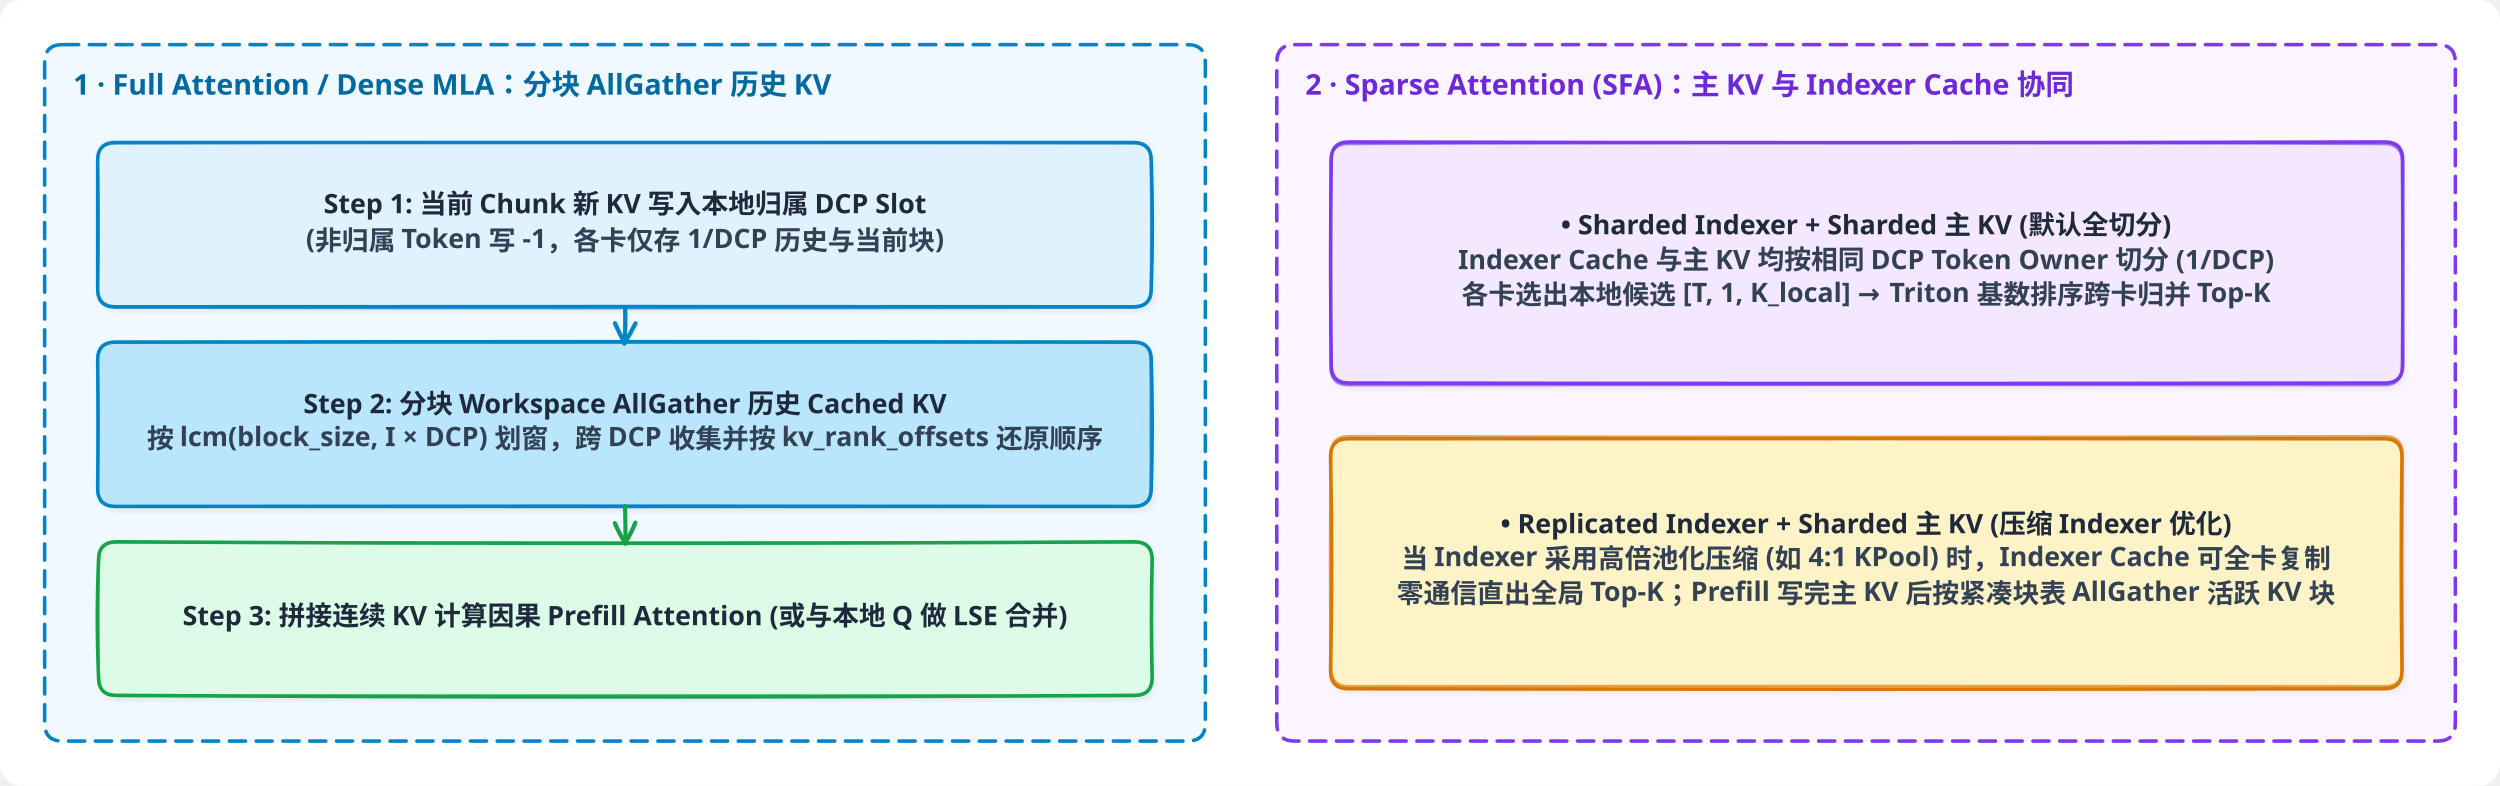
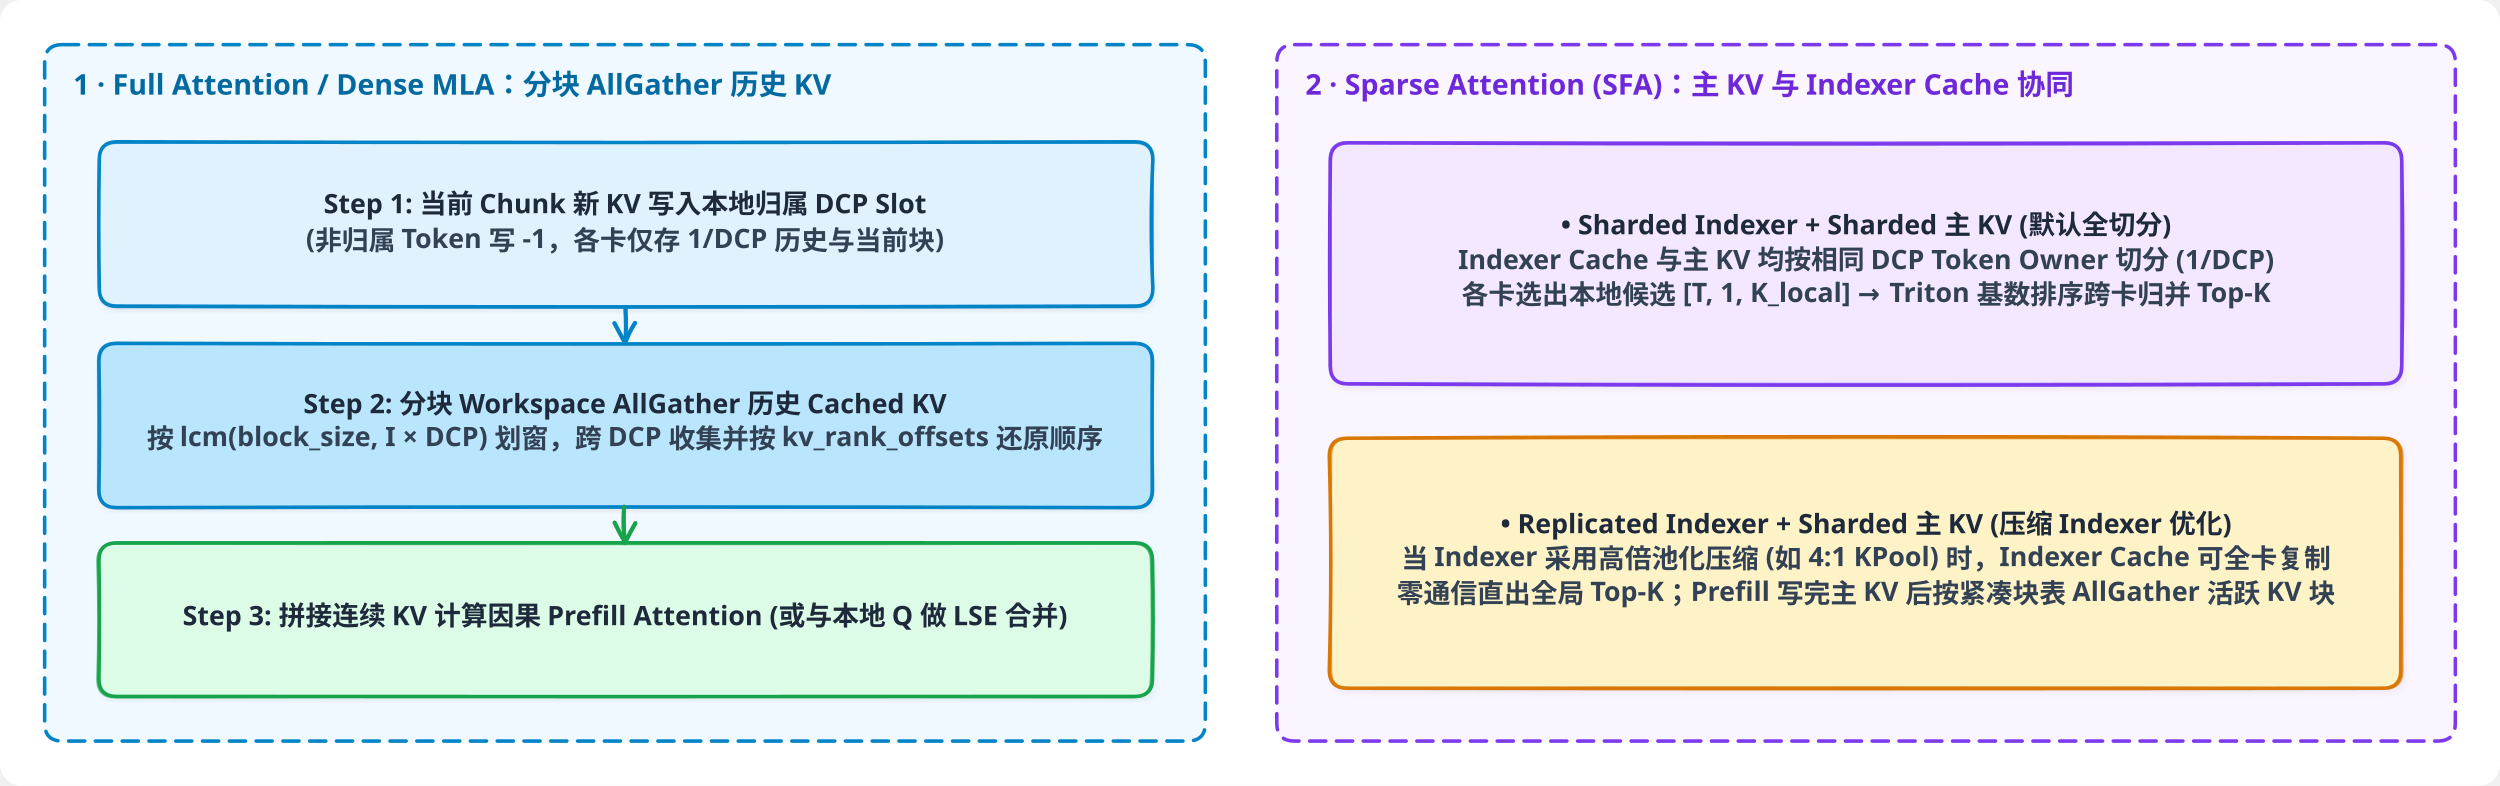
<svg xmlns="http://www.w3.org/2000/svg" viewBox="0 0 1400 440" width="1400" height="440" font-family="'Comic Sans MS', 'Segoe Print', 'Bradley Hand', 'Chalkboard SE', 'Microsoft YaHei', sans-serif">
  <defs>
    <filter id="paper-shadow" x="-2%" y="-2%" width="104%" height="106%">
      <feDropShadow dx="1.5" dy="2.5" stdDeviation="2" flood-color="#0f172a" flood-opacity="0.07" />
    </filter>
  </defs>
  <rect x="0" y="0" width="1400" height="440" fill="#ffffff" rx="12" />
  <path d="M 35.0 25 L 665.0 25 Q 675 25 675 35.0 L 675 405.0 Q 675 415 665.0 415 L 35.0 415 Q 25 415 25 405.0 L 25 35.0 Q 25 25 35.0 25 Z" fill="#f0f9ff" stroke="none" />
  <path d="M 35.0 25 L 665.0 25 Q 675 25 675 35.0 L 675 405.0 Q 675 415 665.0 415 L 35.0 415 Q 25 415 25 405.0 L 25 35.0 Q 25 25 35.0 25 Z" fill="none" stroke="#0284c7" stroke-width="2" stroke-linecap="round" stroke-linejoin="round" opacity="1" stroke-dasharray="9 6" />
  <path d="M 65.0 80 L 635.0 80 Q 645 80 645 90.0 L 645 162.0 Q 645 172 635.0 172 L 65.0 172 Q 55 172 55 162.0 L 55 90.0 Q 55 80 65.0 80 Z" fill="#e0f2fe" stroke="none" filter="url(#paper-shadow)" />
-   <path d="M 64.7 79.8 Q 350.0 79.8 634.7 79.8 Q 644.7 79.8 644.7 89.8 Q 645.9 126.0 644.7 161.8 Q 644.7 171.8 634.7 171.8 Q 350.0 171.6 64.7 171.8 Q 54.7 171.8 54.7 161.8 Q 54.7 126.0 54.7 89.8 Q 54.7 79.8 64.7 79.8" fill="none" stroke="#0284c7" stroke-width="2" stroke-linecap="round" stroke-linejoin="round" opacity="1" />
-   <path d="M 64.6 80.2 Q 350.0 79.2 634.6 80.2 Q 644.6 80.2 644.6 90.2 Q 644.8 126.0 644.6 162.2 Q 644.6 172.2 634.6 172.2 Q 350.0 173.0 64.6 172.2 Q 54.6 172.2 54.6 162.2 Q 56.0 126.0 54.6 90.2 Q 54.6 80.2 64.6 80.2" fill="none" stroke="#0284c7" stroke-width="1.5" stroke-linecap="round" stroke-linejoin="round" opacity="0.65" />
+   <path d="M 65.6 79.4 Q 350.0 80.2 635.6 79.4 Q 645.6 79.4 645.6 89.4 Q 643.8 126.0 645.6 161.4 Q 645.6 171.4 635.6 171.4 Q 350.0 172.3 65.6 171.4 Q 55.6 171.4 55.6 161.4 Q 55.0 126.0 55.6 89.4 Q 55.6 79.4 65.6 79.4" fill="none" stroke="#0284c7" stroke-width="2" stroke-linecap="round" stroke-linejoin="round" opacity="1" />
+   <path d="M 65.5 79.9 Q 350.0 79.5 635.5 79.9 Q 645.5 79.9 645.5 89.9 Q 645.5 126.0 645.5 161.9 Q 645.5 171.9 635.5 171.9 Q 350.0 172.5 65.5 171.9 Q 55.5 171.9 55.5 161.9 Q 54.9 126.0 55.5 89.9 Q 55.5 79.9 65.5 79.9" fill="none" stroke="#0284c7" stroke-width="1.5" stroke-linecap="round" stroke-linejoin="round" opacity="0.65" />
  <path d="M 65.0 192 L 635.0 192 Q 645 192 645 202.0 L 645 274.0 Q 645 284 635.0 284 L 65.0 284 Q 55 284 55 274.0 L 55 202.0 Q 55 192 65.0 192 Z" fill="#bae6fd" stroke="none" filter="url(#paper-shadow)" />
-   <path d="M 64.7 191.6 Q 350.0 191.1 634.7 191.6 Q 644.7 191.6 644.7 201.6 Q 645.8 238.0 644.7 273.6 Q 644.7 283.6 634.7 283.6 Q 350.0 283.3 64.7 283.6 Q 54.7 283.6 54.7 273.6 Q 55.1 238.0 54.7 201.6 Q 54.7 191.6 64.7 191.6" fill="none" stroke="#0284c7" stroke-width="2" stroke-linecap="round" stroke-linejoin="round" opacity="1" />
-   <path d="M 64.5 191.5 Q 350.0 192.2 634.5 191.5 Q 644.5 191.5 644.5 201.5 Q 644.2 238.0 644.5 273.5 Q 644.5 283.5 634.5 283.5 Q 350.0 284.4 64.5 283.5 Q 54.5 283.5 54.5 273.5 Q 55.3 238.0 54.5 201.5 Q 54.5 191.5 64.5 191.5" fill="none" stroke="#0284c7" stroke-width="1.5" stroke-linecap="round" stroke-linejoin="round" opacity="0.65" />
+   <path d="M 65.4 192.3 Q 350.0 193.0 635.4 192.3 Q 645.4 192.3 645.4 202.3 Q 644.9 238.0 645.4 274.3 Q 645.4 284.3 635.4 284.3 Q 350.0 283.6 65.4 284.3 Q 55.4 284.3 55.4 274.3 Q 56.1 238.0 55.4 202.3 Q 55.4 192.3 65.4 192.3" fill="none" stroke="#0284c7" stroke-width="2" stroke-linecap="round" stroke-linejoin="round" opacity="1" />
+   <path d="M 65.0 192.1 Q 350.0 192.6 635.0 192.1 Q 645.0 192.1 645.0 202.1 Q 645.5 238.0 645.0 274.1 Q 645.0 284.1 635.0 284.1 Q 350.0 283.6 65.0 284.1 Q 55.0 284.1 55.0 274.1 Q 55.2 238.0 55.0 202.1 Q 55.0 192.1 65.0 192.1" fill="none" stroke="#0284c7" stroke-width="1.5" stroke-linecap="round" stroke-linejoin="round" opacity="0.65" />
  <path d="M 65.0 304 L 635.0 304 Q 645 304 645 314.0 L 645 380.0 Q 645 390 635.0 390 L 65.0 390 Q 55 390 55 380.0 L 55 314.0 Q 55 304 65.0 304 Z" fill="#dcfce7" stroke="none" filter="url(#paper-shadow)" />
-   <path d="M 65.2 303.4 Q 350.0 305.1 635.2 303.4 Q 645.2 303.4 645.2 313.4 Q 644.4 347.0 645.2 379.4 Q 645.2 389.4 635.2 389.4 Q 350.0 391.2 65.2 389.4 Q 55.2 389.4 55.2 379.4 Q 53.8 347.0 55.2 313.4 Q 55.2 303.4 65.2 303.4" fill="none" stroke="#16a34a" stroke-width="2" stroke-linecap="round" stroke-linejoin="round" opacity="1" />
-   <path d="M 65.3 303.7 Q 350.0 304.1 635.3 303.7 Q 645.3 303.7 645.3 313.7 Q 644.6 347.0 645.3 379.7 Q 645.3 389.7 635.3 389.7 Q 350.0 389.0 65.3 389.7 Q 55.3 389.7 55.3 379.7 Q 54.9 347.0 55.3 313.7 Q 55.3 303.7 65.3 303.7" fill="none" stroke="#16a34a" stroke-width="1.5" stroke-linecap="round" stroke-linejoin="round" opacity="0.65" />
+   <path d="M 65.4 304.0 Q 350.0 303.9 635.4 304.0 Q 645.4 304.0 645.4 314.0 Q 646.1 347.0 645.4 380.0 Q 645.4 390.0 635.4 390.0 Q 350.0 390.2 65.4 390.0 Q 55.4 390.0 55.4 380.0 Q 56.0 347.0 55.4 314.0 Q 55.4 304.0 65.4 304.0" fill="none" stroke="#16a34a" stroke-width="2" stroke-linecap="round" stroke-linejoin="round" opacity="1" />
+   <path d="M 64.6 304.4 Q 350.0 304.8 634.6 304.4 Q 644.6 304.4 644.6 314.4 Q 645.6 347.0 644.6 380.4 Q 644.6 390.4 634.6 390.4 Q 350.0 389.7 64.6 390.4 Q 54.6 390.4 54.6 380.4 Q 55.7 347.0 54.6 314.4 Q 54.6 304.4 64.6 304.4" fill="none" stroke="#16a34a" stroke-width="1.5" stroke-linecap="round" stroke-linejoin="round" opacity="0.65" />
  <path d="M 725.0 25 L 1365.0 25 Q 1375 25 1375 35.0 L 1375 405.0 Q 1375 415 1365.0 415 L 725.0 415 Q 715 415 715 405.0 L 715 35.0 Q 715 25 725.0 25 Z" fill="#faf5ff" stroke="none" />
  <path d="M 725.0 25 L 1365.0 25 Q 1375 25 1375 35.0 L 1375 405.0 Q 1375 415 1365.0 415 L 725.0 415 Q 715 415 715 405.0 L 715 35.0 Q 715 25 725.0 25 Z" fill="none" stroke="#7c3aed" stroke-width="2" stroke-linecap="round" stroke-linejoin="round" opacity="1" stroke-dasharray="9 6" />
  <path d="M 755.0 80 L 1335.0 80 Q 1345 80 1345 90.0 L 1345 205.0 Q 1345 215 1335.0 215 L 755.0 215 Q 745 215 745 205.0 L 745 90.0 Q 745 80 755.0 80 Z" fill="#f3e8ff" stroke="none" filter="url(#paper-shadow)" />
-   <path d="M 755.5 79.5 Q 1045.0 80.3 1335.5 79.5 Q 1345.5 79.5 1345.5 89.5 Q 1345.6 147.5 1345.5 204.5 Q 1345.5 214.5 1335.5 214.5 Q 1045.0 215.0 755.5 214.5 Q 745.5 214.5 745.5 204.5 Q 744.8 147.5 745.5 89.5 Q 745.5 79.5 755.5 79.5" fill="none" stroke="#7c3aed" stroke-width="2" stroke-linecap="round" stroke-linejoin="round" opacity="1" />
-   <path d="M 755.1 80.6 Q 1045.0 79.1 1335.1 80.6 Q 1345.1 80.6 1345.1 90.6 Q 1345.7 147.5 1345.1 205.6 Q 1345.1 215.6 1335.1 215.6 Q 1045.0 215.3 755.1 215.6 Q 745.1 215.6 745.1 205.6 Q 744.8 147.5 745.1 90.6 Q 745.1 80.6 755.1 80.6" fill="none" stroke="#7c3aed" stroke-width="1.5" stroke-linecap="round" stroke-linejoin="round" opacity="0.65" />
+   <path d="M 755.0 80.0 Q 1045.0 81.2 1335.0 80.0 Q 1345.0 80.0 1345.0 90.0 Q 1346.0 147.5 1345.0 205.0 Q 1345.0 215.0 1335.0 215.0 Q 1045.0 216.4 755.0 215.0 Q 745.0 215.0 745.0 205.0 Q 744.2 147.5 745.0 90.0 Q 745.0 80.0 755.0 80.0" fill="none" stroke="#7c3aed" stroke-width="2" stroke-linecap="round" stroke-linejoin="round" opacity="1" />
+   <path d="M 754.7 79.7 Q 1045.0 80.0 1334.7 79.7 Q 1344.7 79.7 1344.7 89.7 Q 1344.7 147.5 1344.7 204.7 Q 1344.7 214.7 1334.7 214.7 Q 1045.0 215.5 754.7 214.7 Q 744.7 214.7 744.7 204.7 Q 745.7 147.5 744.7 89.7 Q 744.7 79.7 754.7 79.7" fill="none" stroke="#7c3aed" stroke-width="1.5" stroke-linecap="round" stroke-linejoin="round" opacity="0.65" />
  <path d="M 755.0 245 L 1335.0 245 Q 1345 245 1345 255.0 L 1345 375.0 Q 1345 385 1335.0 385 L 755.0 385 Q 745 385 745 375.0 L 745 255.0 Q 745 245 755.0 245 Z" fill="#fef3c7" stroke="none" filter="url(#paper-shadow)" />
-   <path d="M 755.1 245.7 Q 1045.0 245.5 1335.1 245.7 Q 1345.1 245.7 1345.1 255.7 Q 1344.3 315.0 1345.1 375.7 Q 1345.1 385.7 1335.1 385.7 Q 1045.0 386.2 755.1 385.7 Q 745.1 385.7 745.1 375.7 Q 746.4 315.0 745.1 255.7 Q 745.1 245.7 755.1 245.7" fill="none" stroke="#d97706" stroke-width="2" stroke-linecap="round" stroke-linejoin="round" opacity="1" />
-   <path d="M 755.4 244.3 Q 1045.0 245.1 1335.4 244.3 Q 1345.4 244.3 1345.4 254.3 Q 1345.1 315.0 1345.4 374.3 Q 1345.4 384.3 1335.4 384.3 Q 1045.0 384.1 755.4 384.3 Q 745.4 384.3 745.4 374.3 Q 744.3 315.0 745.4 254.3 Q 745.4 244.3 755.4 244.3" fill="none" stroke="#d97706" stroke-width="1.5" stroke-linecap="round" stroke-linejoin="round" opacity="0.65" />
-   <path d="M 350.1 172.4 Q 350.6 181.9 349.6 192.5" fill="none" stroke="#0284c7" stroke-width="2.3" stroke-linecap="round" />
-   <path d="M 349.9 172.2 Q 349.5 182.5 350.0 192.0" fill="none" stroke="#0284c7" stroke-width="1.4" stroke-linecap="round" />
-   <path d="M 349.8 192.0 Q 352.9 187.0 355.9 181.1" fill="none" stroke="#0284c7" stroke-width="2.4" stroke-linecap="round" />
-   <path d="M 349.8 191.8 Q 346.9 186.9 344.4 181.0" fill="none" stroke="#0284c7" stroke-width="2.4" stroke-linecap="round" />
-   <path d="M 350.0 283.4 Q 350.3 293.0 350.3 304.5" fill="none" stroke="#16a34a" stroke-width="2.3" stroke-linecap="round" />
-   <path d="M 350.2 284.2 Q 350.8 294.6 349.7 303.7" fill="none" stroke="#16a34a" stroke-width="1.4" stroke-linecap="round" />
-   <path d="M 350.1 304.0 Q 353.5 298.6 355.8 292.7" fill="none" stroke="#16a34a" stroke-width="2.4" stroke-linecap="round" />
-   <path d="M 350.1 304.2 Q 346.8 298.7 344.3 293.0" fill="none" stroke="#16a34a" stroke-width="2.4" stroke-linecap="round" />
+   <path d="M 754.4 245.4 Q 1045.0 243.7 1334.4 245.4 Q 1344.4 245.4 1344.4 255.4 Q 1344.6 315.0 1344.4 375.4 Q 1344.4 385.4 1334.4 385.4 Q 1045.0 385.9 754.4 385.4 Q 744.4 385.4 744.4 375.4 Q 746.1 315.0 744.4 255.4 Q 744.4 245.4 754.4 245.4" fill="none" stroke="#d97706" stroke-width="2" stroke-linecap="round" stroke-linejoin="round" opacity="1" />
+   <path d="M 755.3 245.5 Q 1045.0 245.0 1335.3 245.5 Q 1345.3 245.5 1345.3 255.5 Q 1344.8 315.0 1345.3 375.5 Q 1345.3 385.5 1335.3 385.5 Q 1045.0 384.4 755.3 385.5 Q 745.3 385.5 745.3 375.5 Q 745.0 315.0 745.3 255.5 Q 745.3 245.5 755.3 245.5" fill="none" stroke="#d97706" stroke-width="1.5" stroke-linecap="round" stroke-linejoin="round" opacity="0.65" />
+   <path d="M 350.3 172.1 Q 350.9 183.1 350.1 192.2" fill="none" stroke="#0284c7" stroke-width="2.3" stroke-linecap="round" />
+   <path d="M 349.9 172.2 Q 350.1 182.4 350.3 191.8" fill="none" stroke="#0284c7" stroke-width="1.4" stroke-linecap="round" />
+   <path d="M 350.1 192.0 Q 352.3 186.0 355.6 180.9" fill="none" stroke="#0284c7" stroke-width="2.4" stroke-linecap="round" />
+   <path d="M 350.1 192.1 Q 346.8 186.2 344.1 181.0" fill="none" stroke="#0284c7" stroke-width="2.4" stroke-linecap="round" />
+   <path d="M 349.5 283.7 Q 348.5 295.1 350.1 303.7" fill="none" stroke="#16a34a" stroke-width="2.3" stroke-linecap="round" />
+   <path d="M 349.7 284.1 Q 349.6 293.7 350.2 304.1" fill="none" stroke="#16a34a" stroke-width="1.4" stroke-linecap="round" />
+   <path d="M 349.9 304.1 Q 352.9 298.0 355.8 293.0" fill="none" stroke="#16a34a" stroke-width="2.4" stroke-linecap="round" />
+   <path d="M 350.2 303.9 Q 346.9 298.4 344.2 292.7" fill="none" stroke="#16a34a" stroke-width="2.4" stroke-linecap="round" />
  <text x="41.0" y="53.0" font-size="16" font-weight="700" fill="#0369a1" text-anchor="start">1 · Full Attention / Dense MLA：分块 AllGather 历史 KV</text>
  <text x="350.0" y="119.4" font-size="15" font-weight="700" fill="#1e293b" text-anchor="middle">Step 1: 当前 Chunk 新 KV 写入本地归属 DCP Slot</text>
  <text x="350.0" y="138.9" font-size="15" font-weight="600" fill="#334155" text-anchor="middle">(非归属 Token 写 -1，各卡仅存 1/DCP 历史与当前块)</text>
  <text x="350.0" y="231.4" font-size="15" font-weight="700" fill="#1e293b" text-anchor="middle">Step 2: 分块 Workspace AllGather 历史 Cached KV</text>
  <text x="350.0" y="250.9" font-size="15" font-weight="600" fill="#334155" text-anchor="middle">按 lcm(block_size, I × DCP) 划窗，跨 DCP 收集并按 kv_rank_offsets 还原顺序</text>
  <text x="350.0" y="350.1" font-size="15" font-weight="700" fill="#1e293b" text-anchor="middle">Step 3: 拼接连续 KV 计算因果 Prefill Attention (或与本地 Q 做 LSE 合并)</text>
  <text x="731.0" y="53.0" font-size="16" font-weight="700" fill="#6d28d9" text-anchor="start">2 · Sparse Attention (SFA)：主 KV 与 Indexer Cache 协同</text>
  <text x="1045.0" y="131.2" font-size="15" font-weight="700" fill="#1e293b" text-anchor="middle">• Sharded Indexer + Sharded 主 KV (默认全切分)</text>
  <text x="1045.0" y="150.7" font-size="15" font-weight="600" fill="#334155" text-anchor="middle">  Indexer Cache 与主 KV 均按相同 DCP Token Owner 切分 (1/DCP)</text>
  <text x="1045.0" y="170.2" font-size="15" font-weight="600" fill="#334155" text-anchor="middle">  各卡选出本地候选 [T, 1, K_local] → Triton 基数排序跨卡归并 Top-K</text>
  <text x="1045.0" y="298.6" font-size="15" font-weight="700" fill="#1e293b" text-anchor="middle">• Replicated Indexer + Sharded 主 KV (压缩 Indexer 优化)</text>
  <text x="1045.0" y="318.1" font-size="15" font-weight="600" fill="#334155" text-anchor="middle">  当 Indexer 采用高倍池化压缩 (如 4:1 KPool) 时，Indexer Cache 可全卡复制</text>
  <text x="1045.0" y="337.6" font-size="15" font-weight="600" fill="#334155" text-anchor="middle">  零通信直出全局 Top-K；Prefill 写完主 KV 后按紧凑块表 AllGather 活跃 KV 块</text>
</svg>
